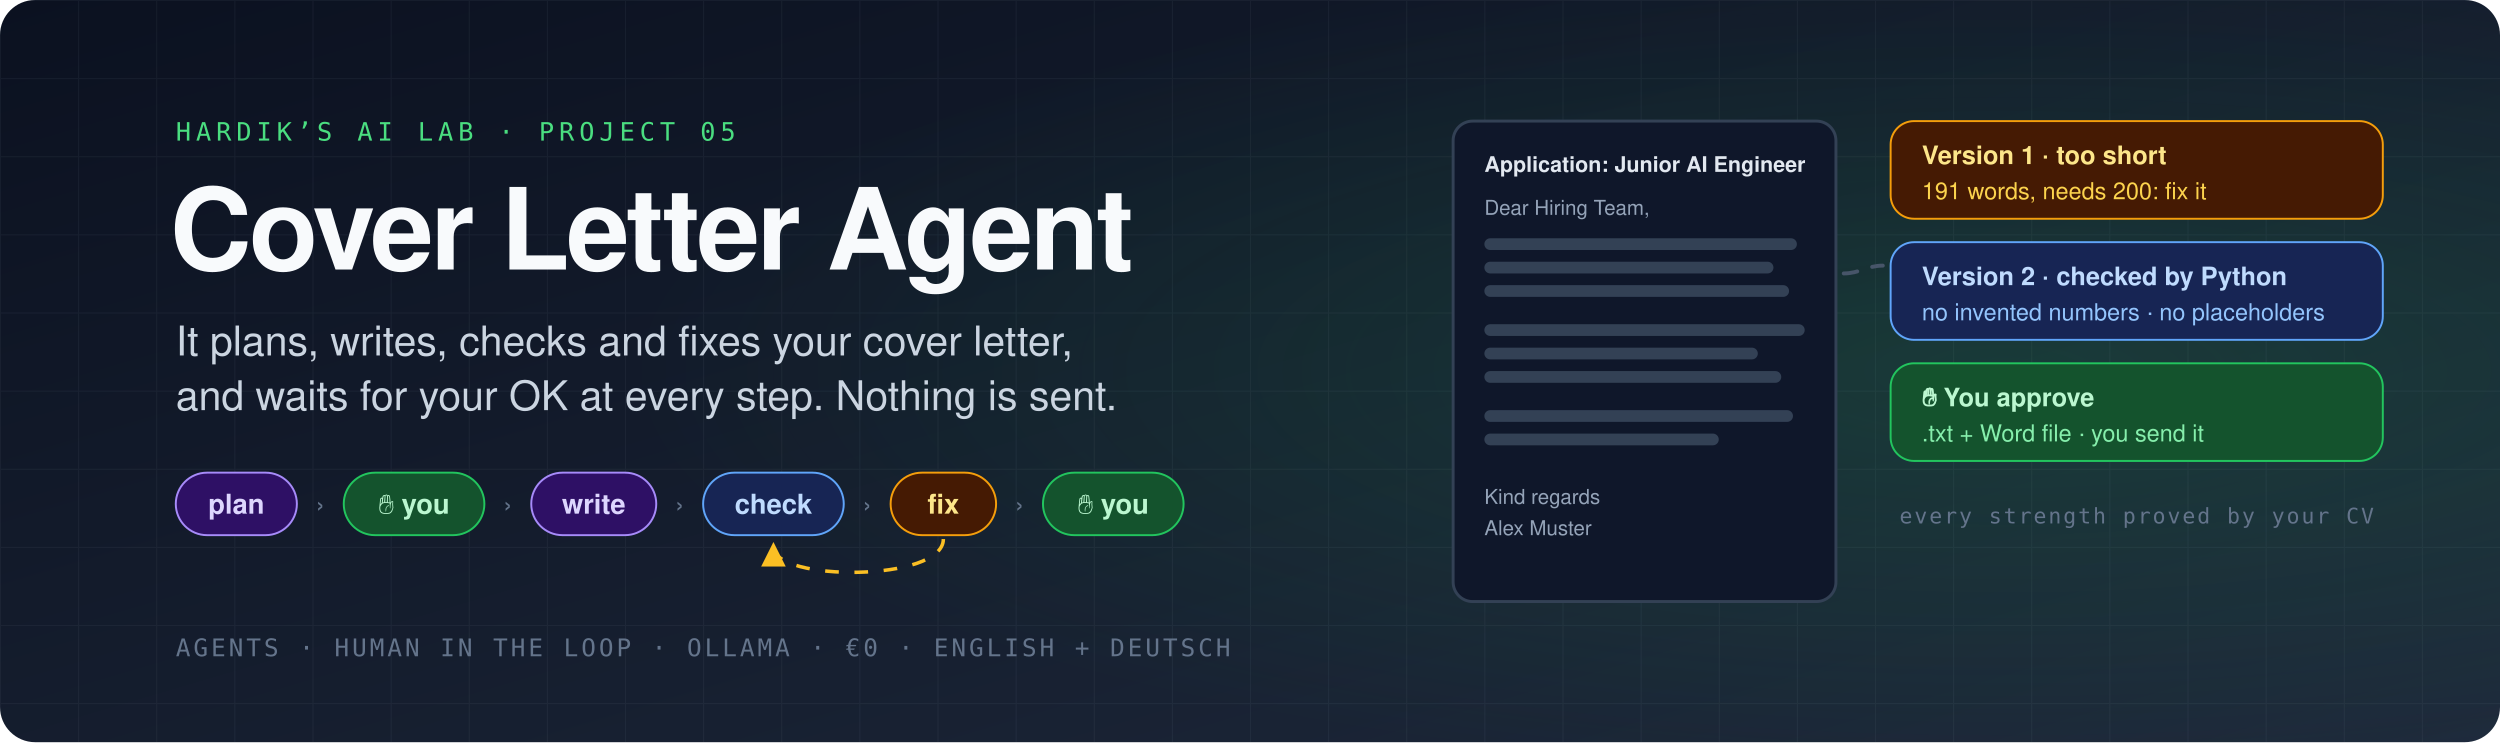
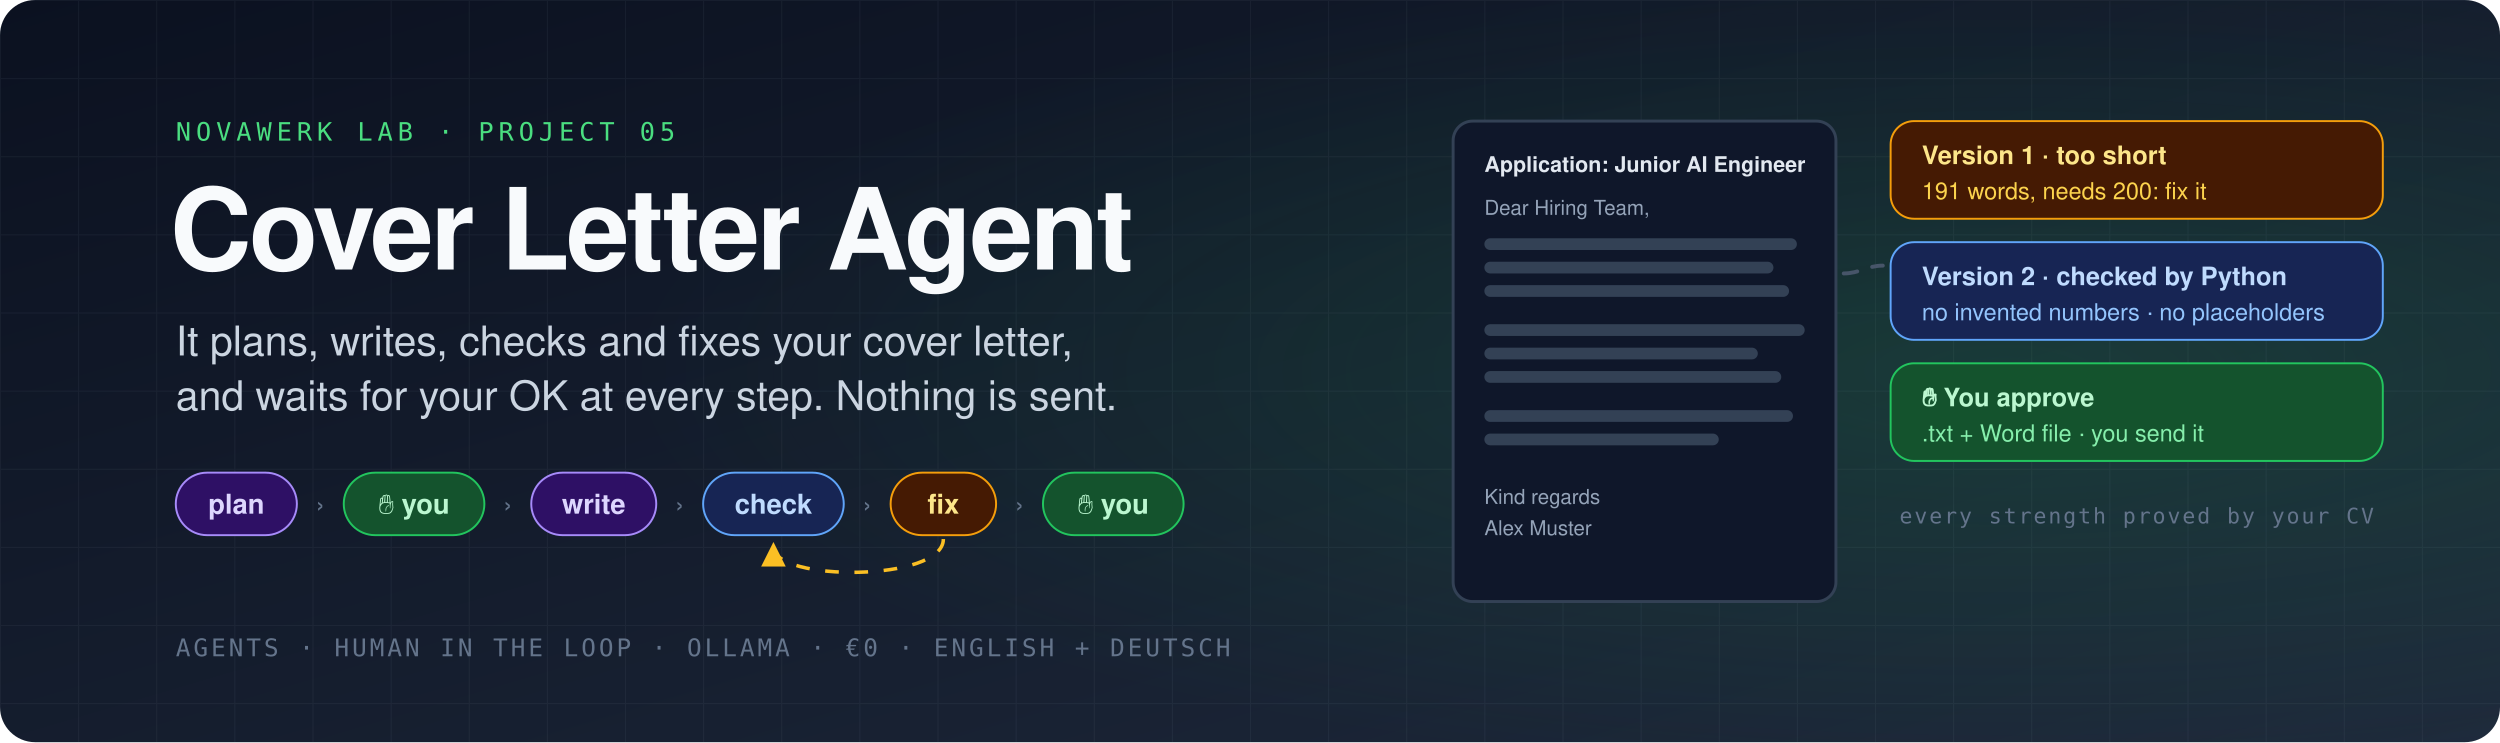
<svg xmlns="http://www.w3.org/2000/svg" width="1280" height="380" viewBox="0 0 1280 380" role="img" aria-labelledby="title desc">
  <defs>
    <linearGradient id="bg" x1="0" y1="0" x2="1" y2="1">
      <stop offset="0" stop-color="#0B1120" />
      <stop offset="1" stop-color="#1E293B" />
    </linearGradient>
    <radialGradient id="glow" cx="0.8" cy="0.5" r="0.55">
      <stop offset="0" stop-color="#22C55E" stop-opacity="0.16" />
      <stop offset="1" stop-color="#22C55E" stop-opacity="0" />
    </radialGradient>
    <pattern id="grid" width="40" height="40" patternUnits="userSpaceOnUse">
      <path d="M40 0H0V40" fill="none" stroke="#94A3B8" stroke-opacity="0.07" />
    </pattern>
    <marker id="arrow" viewBox="0 0 10 10" refX="8" refY="5" markerWidth="7" markerHeight="7" orient="auto-start-reverse">
      <path d="M0 0L10 5L0 10z" fill="#FBBF24" />
    </marker>
  </defs>
  <style>
    text { font-family: -apple-system, BlinkMacSystemFont, "Segoe UI", Helvetica, Arial, sans-serif; }
    .mono { font-family: ui-monospace, SFMono-Regular, Menlo, Consolas, monospace; }

    .in { animation: in .9s cubic-bezier(.2,.8,.2,1) backwards; }  /* visible by default; hidden only while waiting to animate */
    .d1 { animation-delay: .15s; } .d2 { animation-delay: .35s; } .d3 { animation-delay: .55s; } .d4 { animation-delay: .75s; }
    @keyframes in { from { opacity: 0; transform: translateY(10px); } to { opacity: 1; transform: translateY(0); } }
    .pop { transform-box: fill-box; transform-origin: center; animation: pop .5s cubic-bezier(.3,1.5,.5,1) backwards; }
    @keyframes pop { from { opacity: 0; transform: scale(.6); } to { opacity: 1; transform: scale(1); } }
    .flow { stroke-dasharray: 7 8; animation: flow 1s linear infinite; }
    @keyframes flow { to { stroke-dashoffset: -30; } }
  </style>
  <rect width="1280" height="380" rx="18" fill="url(#bg)" />
  <rect width="1280" height="380" rx="18" fill="url(#grid)" />
  <rect width="1280" height="380" rx="18" fill="url(#glow)" />
-   <text x="90" y="72" class="mono in" font-size="13" letter-spacing="2.5" fill="#4ADE80">HARDIK’S AI LAB · PROJECT 05</text>
+   <text x="90" y="72" class="mono in" font-size="13" letter-spacing="2.5" fill="#4ADE80">NOVAWERK LAB · PROJECT 05</text>
  <text x="87" y="138" class="in d1" font-size="58" font-weight="800" letter-spacing="-1.5" fill="#F8FAFC">Cover Letter Agent</text>
  <text class="in d2" font-size="21" fill="#CBD5E1">
    <tspan x="90" y="182">It plans, writes, checks and fixes your cover letter,</tspan>
    <tspan x="90" y="210">and waits for your OK at every step. Nothing is sent.</tspan>
  </text>
  <g font-size="14" font-weight="600" fill="#E2E8F0">
    <g class="pop" style="animation-delay:1.0s">
      <rect x="90" y="242" width="62" height="32" rx="16" fill="#2E1065" stroke="#A78BFA" />
      <text x="121" y="263" text-anchor="middle" fill="#DDD6FE">plan</text>
    </g>
    <g class="pop" style="animation-delay:1.15s">
      <rect x="176" y="242" width="72" height="32" rx="16" fill="#14532D" stroke="#22C55E" />
      <text x="212" y="263" text-anchor="middle" fill="#BBF7D0">✋ you</text>
    </g>
    <g class="pop" style="animation-delay:1.3s">
      <rect x="272" y="242" width="64" height="32" rx="16" fill="#2E1065" stroke="#A78BFA" />
      <text x="304" y="263" text-anchor="middle" fill="#DDD6FE">write</text>
    </g>
    <g class="pop" style="animation-delay:1.45s">
      <rect x="360" y="242" width="72" height="32" rx="16" fill="#172554" stroke="#60A5FA" />
      <text x="396" y="263" text-anchor="middle" fill="#BFDBFE">check</text>
    </g>
    <g class="pop" style="animation-delay:1.6s">
      <rect x="456" y="242" width="54" height="32" rx="16" fill="#451A03" stroke="#F59E0B" />
      <text x="483" y="263" text-anchor="middle" fill="#FDE68A">fix</text>
    </g>
    <g class="pop" style="animation-delay:1.75s">
      <rect x="534" y="242" width="72" height="32" rx="16" fill="#14532D" stroke="#22C55E" />
      <text x="570" y="263" text-anchor="middle" fill="#BBF7D0">✋ you</text>
    </g>
  </g>
  <g fill="#64748B" font-size="14" text-anchor="middle" class="in d3">
    <text x="164" y="263">›</text>
    <text x="260" y="263">›</text>
    <text x="348" y="263">›</text>
    <text x="444" y="263">›</text>
    <text x="522" y="263">›</text>
  </g>
  <path d="M483 276 C 483 298, 396 298, 396 280" fill="none" stroke="#FBBF24" stroke-width="1.8" class="flow" marker-end="url(#arrow)" />
  <text x="90" y="336" class="mono in d4" font-size="12.5" letter-spacing="1.5" fill="#64748B">AGENTS · HUMAN IN THE LOOP · OLLAMA · €0 · ENGLISH + DEUTSCH</text>
  <g class="in d3">
    <rect x="744" y="62" width="196" height="246" rx="10" fill="#0F172A" stroke="#334155" stroke-width="1.5" />
    <text x="760" y="88" font-size="11" font-weight="700" fill="#E2E8F0">Application: Junior AI Engineer</text>
    <text x="760" y="110" font-size="10.5" fill="#94A3B8">Dear Hiring Team,</text>
    <g fill="#334155">
      <rect x="760" y="122" width="160" height="6" rx="3" />
      <rect x="760" y="134" width="148" height="6" rx="3" />
      <rect x="760" y="146" width="156" height="6" rx="3" />
      <rect x="760" y="166" width="164" height="6" rx="3" />
      <rect x="760" y="178" width="140" height="6" rx="3" />
      <rect x="760" y="190" width="152" height="6" rx="3" />
      <rect x="760" y="210" width="158" height="6" rx="3" />
      <rect x="760" y="222" width="120" height="6" rx="3" />
    </g>
    <text x="760" y="258" font-size="10.5" fill="#94A3B8">Kind regards</text>
    <text x="760" y="274" font-size="10.5" fill="#94A3B8">Alex Muster</text>
  </g>
  <g class="pop" style="animation-delay:1.2s">
    <rect x="968" y="62" width="252" height="50" rx="12" fill="#451A03" stroke="#F59E0B" />
    <text x="984" y="84" font-size="13" font-weight="700" fill="#FDE68A">Version 1 · too short</text>
    <text x="984" y="102" font-size="12" fill="#FCD34D">191 words, needs 200: fix it</text>
  </g>
  <g class="pop" style="animation-delay:1.6s">
    <rect x="968" y="124" width="252" height="50" rx="12" fill="#172554" stroke="#60A5FA" />
    <text x="984" y="146" font-size="13" font-weight="700" fill="#BFDBFE">Version 2 · checked by Python</text>
    <text x="984" y="164" font-size="12" fill="#93C5FD">no invented numbers · no placeholders</text>
  </g>
  <g class="pop" style="animation-delay:2s">
    <rect x="968" y="186" width="252" height="50" rx="12" fill="#14532D" stroke="#22C55E" />
    <text x="984" y="208" font-size="13" font-weight="700" fill="#BBF7D0">✋ You approve</text>
    <text x="984" y="226" font-size="12" fill="#86EFAC">.txt + Word file · you send it</text>
  </g>
  <path d="M944 140 C 952 140, 956 136, 964 136" fill="none" stroke="#475569" stroke-width="2" stroke-linecap="round" class="flow" />
  <text x="1094" y="268" text-anchor="middle" class="mono in d4" font-size="11" letter-spacing="1" fill="#64748B">every strength proved by your CV</text>
</svg>
